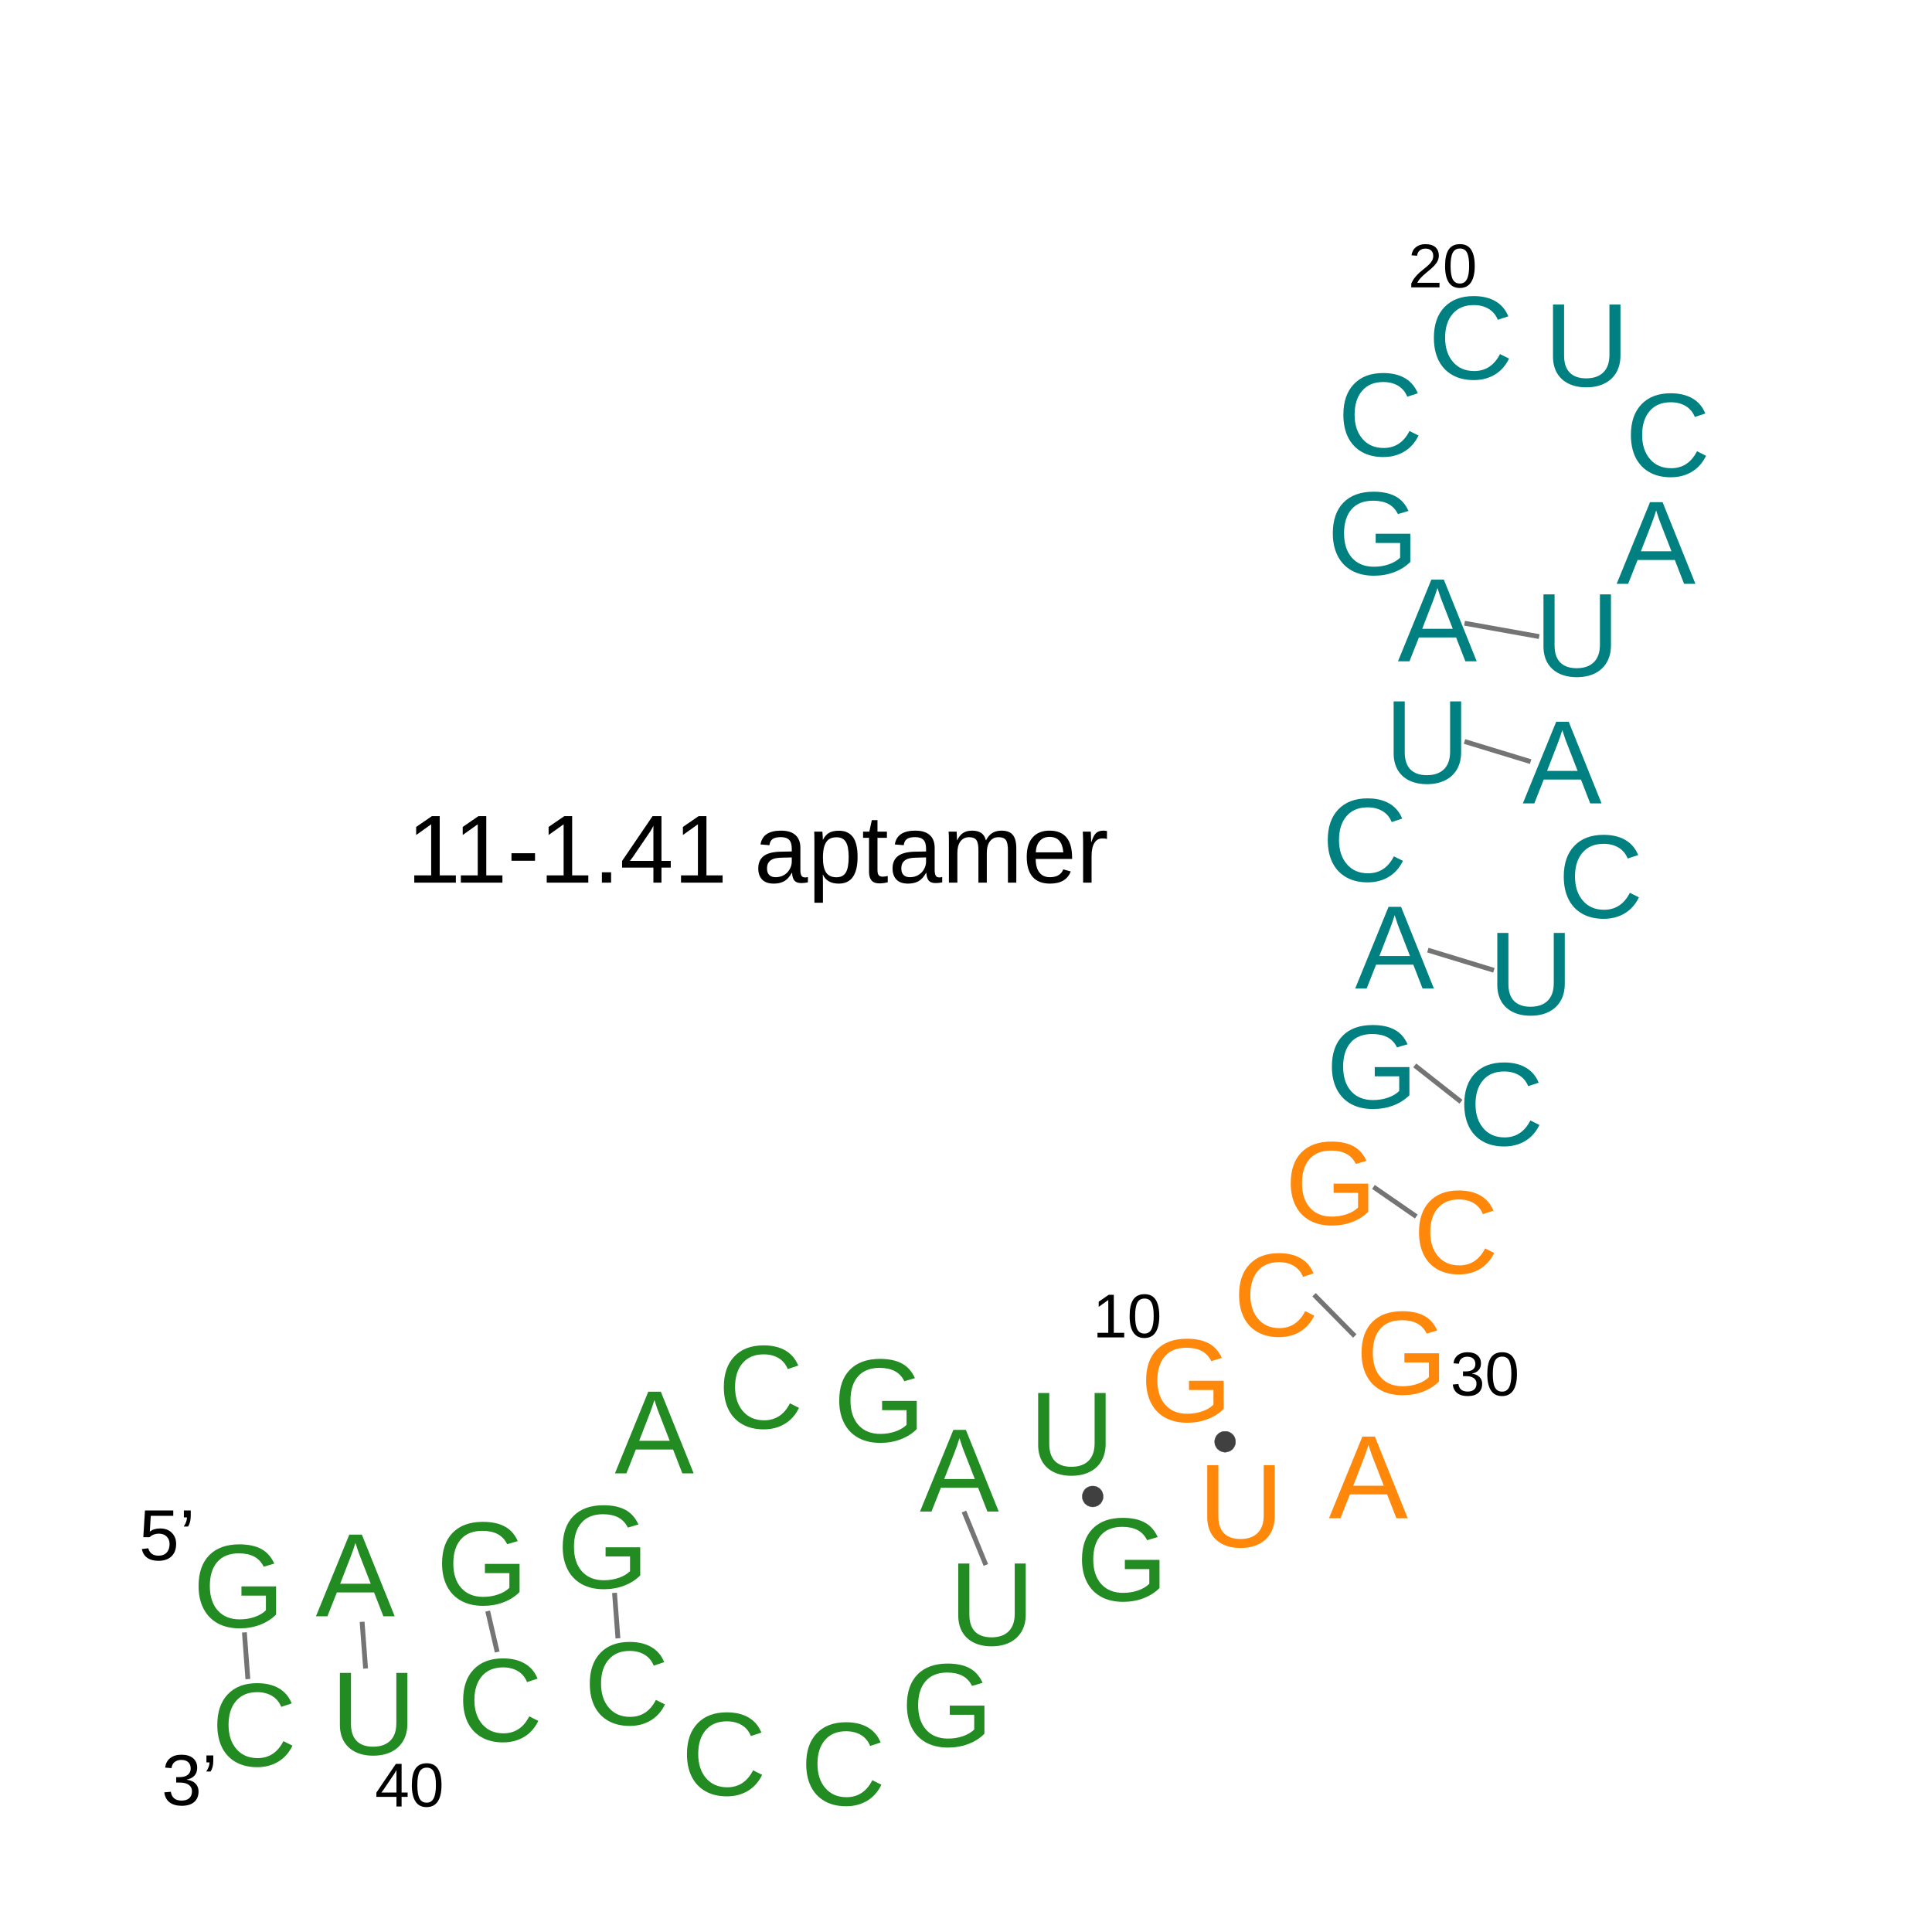
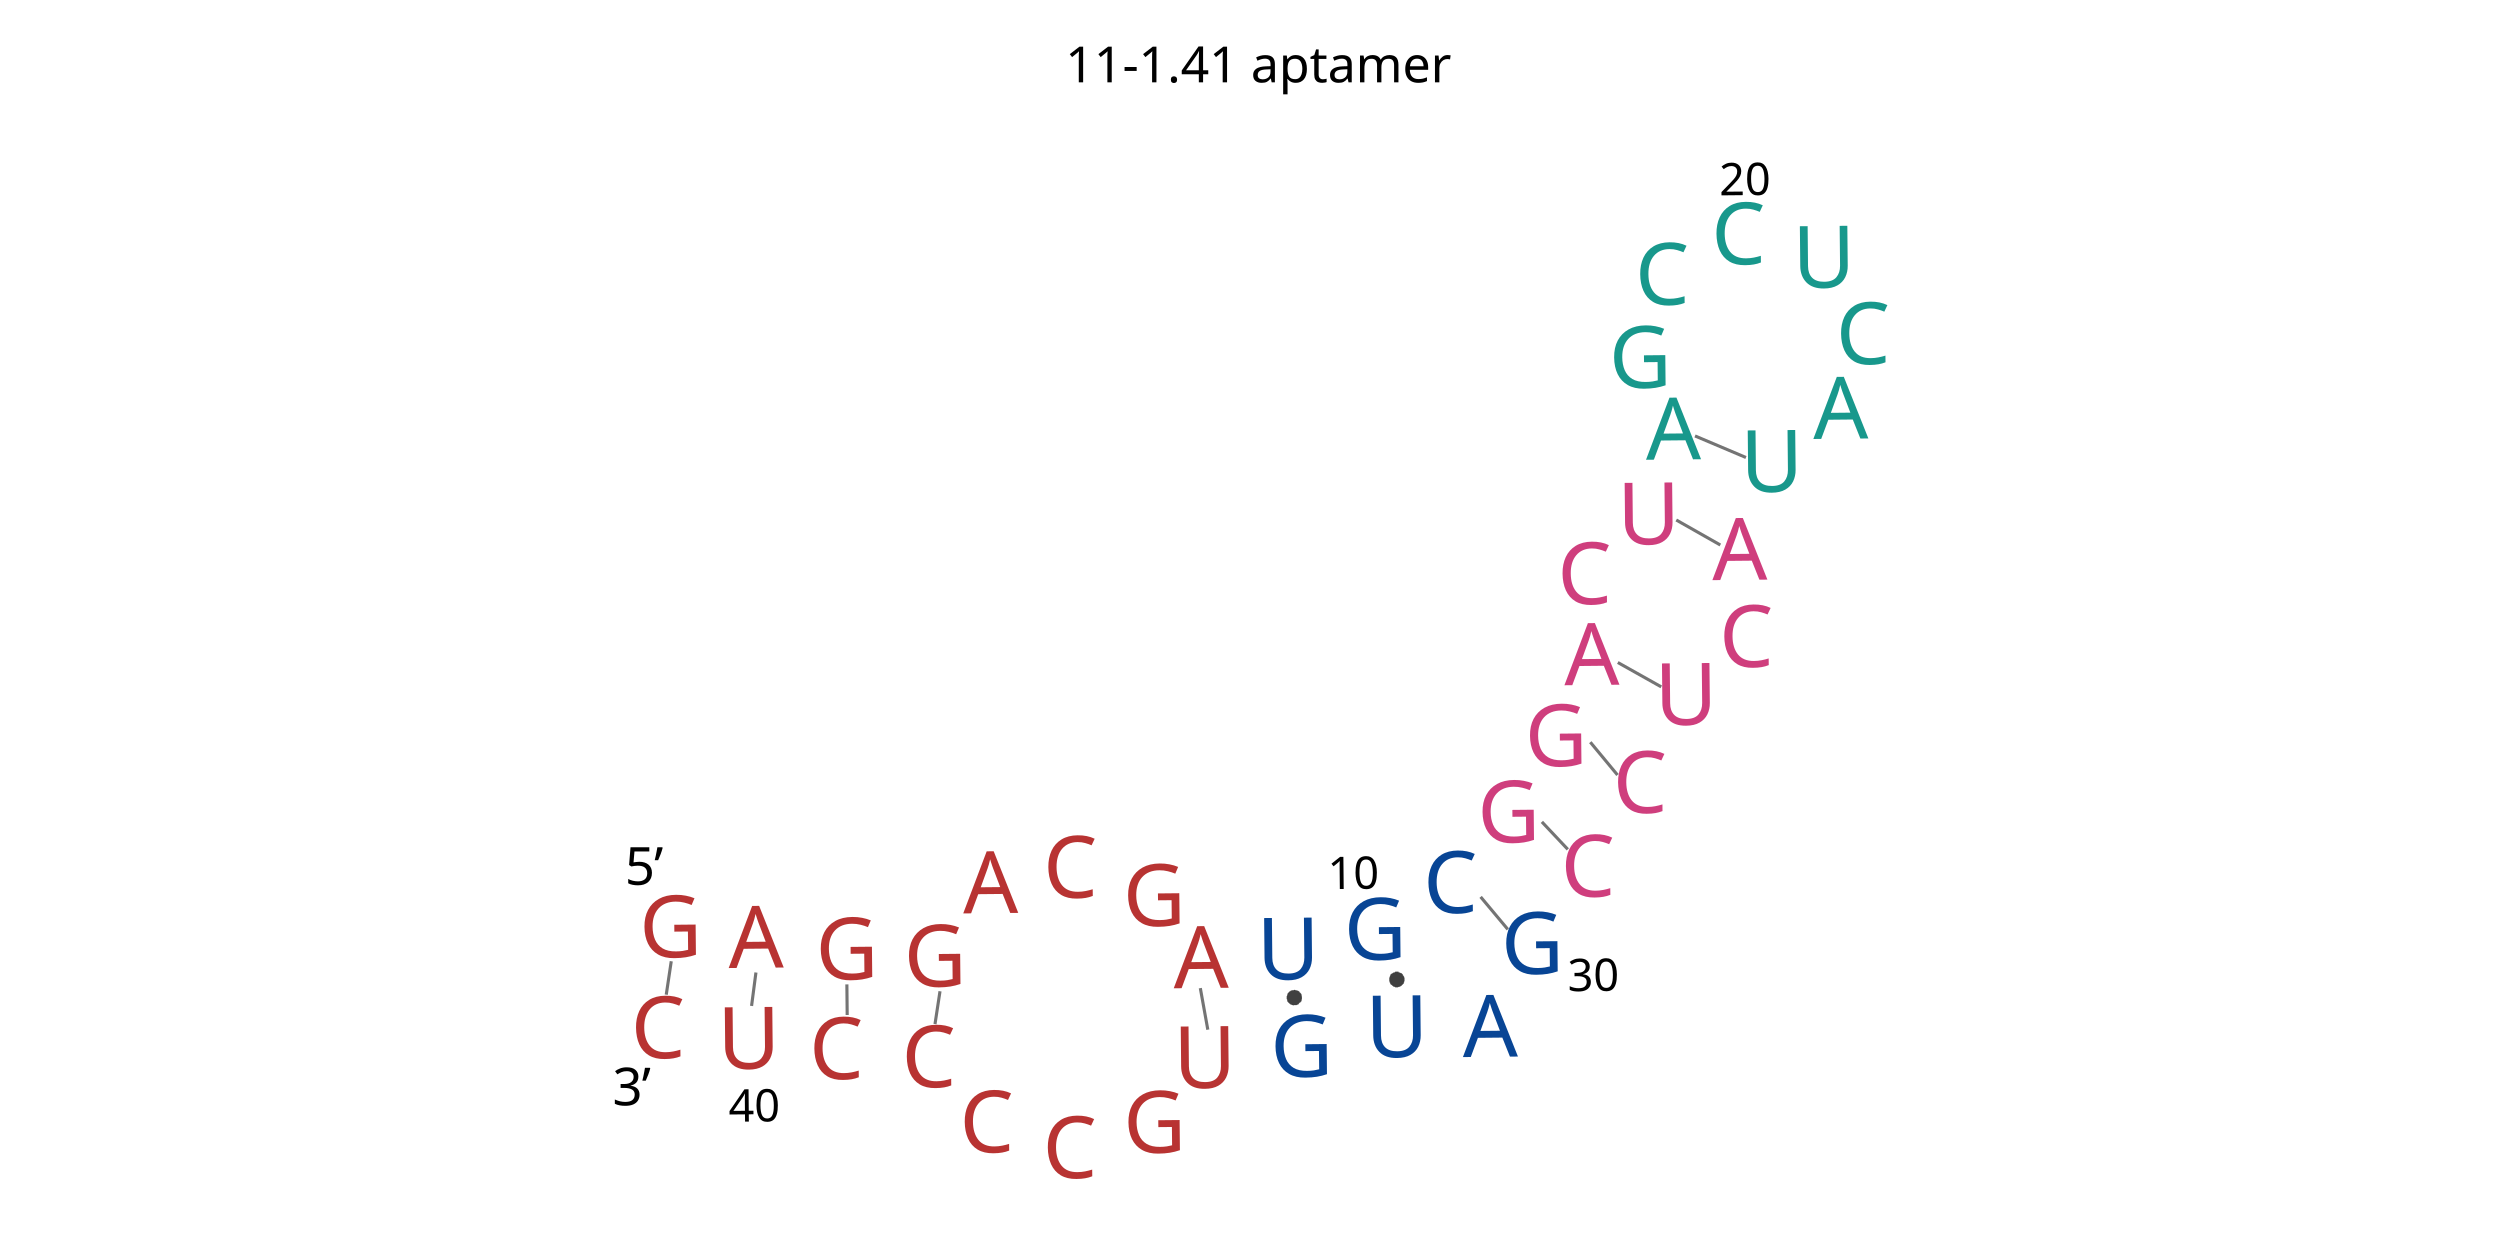
- <svg xmlns="http://www.w3.org/2000/svg" id="图层_1" data-name="图层 1" viewBox="0 0 400 400">
-   <defs>
-     <style>.cls-1,.cls-2,.cls-3,.cls-4,.cls-5,.cls-6,.cls-7{isolation:isolate;}.cls-1,.cls-2,.cls-3,.cls-4,.cls-5,.cls-6{font-size:24.58px;}.cls-1,.cls-2{fill:#228b22;}.cls-1,.cls-11,.cls-13,.cls-2,.cls-3,.cls-4,.cls-5,.cls-6,.cls-7{font-family:ArialMT, Arial;}.cls-2,.cls-5,.cls-6{letter-spacing:-0.06em;}.cls-3,.cls-6{fill:#ff870a;}.cls-4,.cls-5{fill:teal;}.cls-7{font-size:12.83px;}.cls-8{fill:#020202;stroke:#020202;opacity:0.55;}.cls-10,.cls-8{stroke-miterlimit:10;}.cls-9{opacity:0.75;}.cls-10{stroke:#000;stroke-width:0.07px;}.cls-11{font-size:14.96px;}.cls-12{letter-spacing:-0.04em;}.cls-13{font-size:20px;}.cls-14{letter-spacing:-0.07em;}</style>
-   </defs>
-   <text class="cls-1" transform="translate(39.88 336.9)">G</text>
-   <text class="cls-2" transform="translate(65.37 334.63)">A</text>
-   <text class="cls-1" transform="translate(90.29 332.24)">G</text>
-   <text class="cls-1" transform="translate(115.27 328.8)">G</text>
-   <text class="cls-2" transform="translate(127.27 305.04)">A</text>
-   <text class="cls-1" transform="translate(148.61 295.7)">C</text>
-   <text class="cls-1" transform="translate(172.52 298.5)">G</text>
-   <text class="cls-2" transform="translate(190.43 312.95)">A</text>
-   <text class="cls-1" transform="translate(213.05 305.31)">U</text>
-   <text class="cls-3" transform="translate(236.06 294.33)">G</text>
-   <text class="cls-3" transform="translate(255.29 276.61)">C</text>
-   <text class="cls-3" transform="translate(266 253.51)">G</text>
-   <text class="cls-4" transform="translate(274.52 229.38)">G</text>
-   <text class="cls-5" transform="translate(280.53 204.66)">A</text>
-   <text class="cls-4" transform="translate(273.65 182.45)">C</text>
-   <text class="cls-4" transform="translate(286.65 162.12)">U</text>
-   <text class="cls-5" transform="translate(289.39 136.92)">A</text>
-   <text class="cls-4" transform="translate(274.71 118.96)">G</text>
-   <text class="cls-4" transform="translate(276.88 94.39)">C</text>
-   <text class="cls-4" transform="translate(295.62 78.46)">C</text>
-   <text class="cls-4" transform="translate(319.64 79.96)">U</text>
-   <text class="cls-4" transform="translate(336.41 98.58)">C</text>
-   <text class="cls-5" transform="translate(334.67 120.87)">A</text>
-   <text class="cls-4" transform="translate(317.67 139.97)">U</text>
-   <text class="cls-5" transform="translate(315.24 166.34)">A</text>
-   <text class="cls-4" transform="translate(322.51 190)">C</text>
-   <text class="cls-4" transform="translate(308.11 210.06)">U</text>
-   <text class="cls-4" transform="translate(301.91 237.13)">C</text>
-   <text class="cls-3" transform="translate(292.54 263.63)">C</text>
-   <text class="cls-3" transform="translate(280.66 288.63)">G</text>
-   <text class="cls-6" transform="translate(275.11 314.34)">A</text>
-   <text class="cls-3" transform="translate(248.06 320.26)">U</text>
-   <text class="cls-1" transform="translate(222.78 331.41)">G</text>
-   <text class="cls-1" transform="translate(196.51 340.62)">U</text>
-   <text class="cls-1" transform="translate(186.53 361.58)">G</text>
-   <text class="cls-1" transform="translate(165.67 373.73)">C</text>
-   <text class="cls-1" transform="translate(140.98 371.68)">C</text>
-   <text class="cls-1" transform="translate(120.86 357.1)">C</text>
-   <text class="cls-1" transform="translate(94.64 360.51)">C</text>
-   <text class="cls-1" transform="translate(68.48 363.26)">U</text>
-   <text class="cls-1" transform="translate(43.74 365.64)">C</text>
-   <text class="cls-7" transform="translate(226.24 276.9)">10</text>
-   <text class="cls-7" transform="translate(291.55 59.5)">20</text>
-   <text class="cls-7" transform="translate(300.29 288.92)">30</text>
-   <text class="cls-7" transform="translate(77.63 374.02)">40</text>
-   <line class="cls-8" x1="50.6" y1="337.97" x2="51.32" y2="347.64" />
-   <line class="cls-8" x1="100.97" y1="333.56" x2="102.94" y2="342.03" />
-   <line class="cls-8" x1="127.23" y1="329.79" x2="127.94" y2="339.2" />
-   <line class="cls-8" x1="199.58" y1="312.95" x2="204.11" y2="324.01" />
-   <line class="cls-8" x1="272.06" y1="268.06" x2="280.49" y2="276.61" />
-   <line class="cls-8" x1="284.36" y1="245.74" x2="293.23" y2="251.87" />
-   <line class="cls-8" x1="292.91" y1="220.58" x2="302.48" y2="228.11" />
-   <line class="cls-8" x1="295.62" y1="196.71" x2="309.3" y2="200.89" />
-   <line class="cls-8" x1="303.21" y1="153.51" x2="316.9" y2="157.69" />
-   <line class="cls-8" x1="303.21" y1="129.03" x2="318.67" y2="131.8" />
-   <line class="cls-8" x1="74.97" y1="335.78" x2="75.69" y2="345.45" />
-   <g id="ID000021" class="cls-9">
-     <polygon class="cls-10" points="226.24 307.68 226.1 307.68 225.97 307.68 225.84 307.71 225.71 307.74 225.57 307.78 225.44 307.81 225.31 307.88 225.18 307.94 225.07 308.01 224.94 308.07 224.84 308.18 224.74 308.27 224.64 308.37 224.54 308.47 224.48 308.57 224.41 308.67 224.35 308.8 224.28 308.94 224.21 309.04 224.18 309.17 224.15 309.3 224.11 309.43 224.08 309.6 224.08 309.73 224.08 309.87 224.08 310 224.11 310.13 224.11 310.26 224.15 310.4 224.18 310.53 224.25 310.66 224.31 310.79 224.38 310.89 224.44 311.02 224.51 311.13 224.61 311.26 224.71 311.36 224.81 311.42 224.91 311.52 225.01 311.59 225.14 311.69 225.24 311.75 225.37 311.79 225.51 311.85 225.64 311.89 225.77 311.92 225.9 311.95 226.04 311.99 226.17 311.99 226.3 311.99 226.44 311.99 226.57 311.95 226.7 311.92 226.83 311.89 226.97 311.85 227.1 311.79 227.23 311.75 227.36 311.69 227.46 311.59 227.56 311.52 227.69 311.42 227.79 311.36 227.86 311.26 227.96 311.13 228.03 311.02 228.13 310.89 228.16 310.79 228.22 310.66 228.29 310.53 228.32 310.4 228.36 310.26 228.39 310.13 228.39 310 228.39 309.87 228.39 309.73 228.39 309.6 228.36 309.43 228.32 309.3 228.29 309.17 228.26 309.04 228.19 308.94 228.16 308.8 228.09 308.67 227.99 308.57 227.93 308.47 227.83 308.37 227.73 308.27 227.63 308.18 227.53 308.07 227.4 308.01 227.3 307.94 227.16 307.88 227.03 307.81 226.9 307.78 226.77 307.74 226.63 307.71 226.5 307.68 226.37 307.68 226.24 307.68" />
+ <svg xmlns="http://www.w3.org/2000/svg" version="1.1" id="图层_1" x="0px" y="0px" viewBox="0 0 800 400" style="enable-background:new 0 0 800 400;" xml:space="preserve">
+   <style type="text/css">
+ 	.st0{fill:#B83332;}
+ 	.st1{font-family:'ArialMT';}
+ 	.st2{font-size:27.612px;}
+ 	.st3{fill:#084595;}
+ 	.st4{fill:#CF3E7D;}
+ 	.st5{fill:#18988C;}
+ 	.st6{font-size:14.412px;}
+ 	.st7{opacity:0.55;fill:none;stroke:#020202;stroke-miterlimit:10;enable-background:new    ;}
+ 	.st8{opacity:0.75;}
+ 	.st9{stroke:#000000;stroke-width:7.000000e-02;stroke-miterlimit:10;}
+ 	.st10{font-size:16.803px;}
+ 	.st11{font-size:16px;}
+ </style>
+   <text transform="matrix(1 -9.775894e-03 9.775894e-03 1 204.6383 306.4398)" class="st0 st1 st2">G</text>
+   <text transform="matrix(1 -9.775894e-03 9.775894e-03 1 233.181 309.7742)" class="st0 st1 st2">A</text>
+   <text transform="matrix(1 -9.775894e-03 9.775894e-03 1 261.0569 313.5263)" class="st0 st1 st2">G</text>
+   <text transform="matrix(1 -9.775894e-03 9.775894e-03 1 289.2875 315.7963)" class="st0 st1 st2">G</text>
+   <text transform="matrix(1 -9.775894e-03 9.775894e-03 1 308.2325 292.2965)" class="st0 st1 st2">A</text>
+   <text transform="matrix(1 -9.775894e-03 9.775894e-03 1 333.881 287.3854)" class="st0 st1 st2">C</text>
+   <text transform="matrix(1 -9.775894e-03 9.775894e-03 1 359.41 296.4146)" class="st0 st1 st2">G</text>
+   <text transform="matrix(1 -9.775894e-03 9.775894e-03 1 375.5939 316.2534)" class="st0 st1 st2">A</text>
+   <text transform="matrix(1 -9.775894e-03 9.775894e-03 1 402.2345 313.5172)" class="st3 st1 st2">U</text>
+   <text transform="matrix(1 -9.775894e-03 9.775894e-03 1 430.1107 307.2141)" class="st3 st1 st2">G</text>
+   <text transform="matrix(1 -9.775894e-03 9.775894e-03 1 455.5077 292.2581)" class="st3 st1 st2">C</text>
+   <text transform="matrix(1 -9.775894e-03 9.775894e-03 1 472.824 269.6864)" class="st4 st1 st2">G</text>
+   <text transform="matrix(1 -9.775894e-03 9.775894e-03 1 488.009 245.2829)" class="st4 st1 st2">G</text>
+   <text transform="matrix(1 -9.775894e-03 9.775894e-03 1 500.6158 219.2805)" class="st4 st1 st2">A</text>
+   <text transform="matrix(1 -9.775894e-03 9.775894e-03 1 498.4264 193.4256)" class="st4 st1 st2">C</text>
+   <text transform="matrix(1 -9.775894e-03 9.775894e-03 1 517.6033 174.2724)" class="st4 st1 st2">U</text>
+   <text transform="matrix(1 -9.775894e-03 9.775894e-03 1 526.7232 147.1263)" class="st5 st1 st2">A</text>
+   <text transform="matrix(1 -9.775894e-03 9.775894e-03 1 514.9323 124.219)" class="st5 st1 st2">G</text>
+   <text transform="matrix(1 -9.775894e-03 9.775894e-03 1 523.2742 97.622)" class="st5 st1 st2">C</text>
+   <text transform="matrix(1 -9.775894e-03 9.775894e-03 1 547.6831 84.6835)" class="st5 st1 st2">C</text>
+   <text transform="matrix(1 -9.775894e-03 9.775894e-03 1 573.6664 92.1398)" class="st5 st1 st2">U</text>
+   <text transform="matrix(1 -9.775894e-03 9.775894e-03 1 587.5538 116.621)" class="st5 st1 st2">C</text>
+   <text transform="matrix(1 -9.775894e-03 9.775894e-03 1 580.2701 140.4775)" class="st5 st1 st2">A</text>
+   <text transform="matrix(1 -9.775894e-03 9.775894e-03 1 556.985 157.4852)" class="st5 st1 st2">U</text>
+   <text transform="matrix(1 -9.775894e-03 9.775894e-03 1 547.9582 185.6481)" class="st4 st1 st2">A</text>
+   <text transform="matrix(1 -9.775894e-03 9.775894e-03 1 550.1898 213.528)" class="st4 st1 st2">C</text>
+   <text transform="matrix(1 -9.775894e-03 9.775894e-03 1 529.5417 232.0461)" class="st4 st1 st2">U</text>
+   <text transform="matrix(1 -9.775894e-03 9.775894e-03 1 516.1927 260.2366)" class="st4 st1 st2">C</text>
+   <text transform="matrix(1 -9.775894e-03 9.775894e-03 1 499.5046 287.0348)" class="st4 st1 st2">C</text>
+   <text transform="matrix(1 -9.775894e-03 9.775894e-03 1 480.4065 311.7539)" class="st3 st1 st2">G</text>
+   <text transform="matrix(1 -9.775894e-03 9.775894e-03 1 468.1339 338.2658)" class="st3 st1 st2">A</text>
+   <text transform="matrix(1 -9.775894e-03 9.775894e-03 1 437.0164 338.3845)" class="st3 st1 st2">U</text>
+   <text transform="matrix(1 -9.775894e-03 9.775894e-03 1 406.5724 344.6707)" class="st3 st1 st2">G</text>
+   <text transform="matrix(1 -9.775894e-03 9.775894e-03 1 375.5493 348.2436)" class="st0 st1 st2">U</text>
+   <text transform="matrix(1 -9.775894e-03 9.775894e-03 1 359.514 368.9902)" class="st0 st1 st2">G</text>
+   <text transform="matrix(1 -9.775894e-03 9.775894e-03 1 333.7141 377.0983)" class="st0 st1 st2">C</text>
+   <text transform="matrix(1 -9.775894e-03 9.775894e-03 1 307.1285 368.8744)" class="st0 st1 st2">C</text>
+   <text transform="matrix(1 -9.775894e-03 9.775894e-03 1 288.5888 348.0156)" class="st0 st1 st2">C</text>
+   <text transform="matrix(1 -9.775894e-03 9.775894e-03 1 259.0052 345.4111)" class="st0 st1 st2">C</text>
+   <text transform="matrix(1 -9.775894e-03 9.775894e-03 1 229.6482 342.0984)" class="st0 st1 st2">U</text>
+   <text transform="matrix(1 -9.775894e-03 9.775894e-03 1 201.9371 338.7226)" class="st0 st1 st2">C</text>
+   <text transform="matrix(1 -9.775895e-03 9.775895e-03 1 424.872 284.5221)" class="st1 st6">10</text>
+   <text transform="matrix(1 -9.775895e-03 9.775895e-03 1 550.1892 62.5232)" class="st1 st6">20</text>
+   <text transform="matrix(1 -9.775895e-03 9.775895e-03 1 501.6794 317.1859)" class="st1 st6">30</text>
+   <text transform="matrix(1 -9.775895e-03 9.775895e-03 1 233.1815 358.9738)" class="st1 st6">40</text>
+   <line class="st7" x1="214.8" y1="307.6" x2="213.2" y2="318.3" />
+   <line class="st7" x1="271" y1="315" x2="271.1" y2="324.8" />
+   <line class="st7" x1="300.8" y1="317.2" x2="299.2" y2="327.7" />
+   <line class="st7" x1="384.1" y1="316.2" x2="386.5" y2="329.5" />
+   <line class="st7" x1="473.8" y1="287" x2="482.5" y2="297.4" />
+   <line class="st7" x1="493.4" y1="263" x2="501.7" y2="271.8" />
+   <line class="st7" x1="508.9" y1="237.5" x2="517.6" y2="248" />
+   <line class="st7" x1="517.7" y1="212" x2="531.6" y2="219.8" />
+   <line class="st7" x1="536.4" y1="166.4" x2="550.5" y2="174.4" />
+   <line class="st7" x1="542.4" y1="139.5" x2="558.7" y2="146.4" />
+   <line class="st7" x1="241.9" y1="311.2" x2="240.5" y2="321.9" />
+   <g id="ID000021" class="st8">
+     <polygon class="st9" points="414.7,316.9 414.6,316.9 414.4,316.8 414.2,316.8 414.1,316.8 413.9,316.9 413.8,316.9 413.7,316.9    413.5,316.9 413.3,317 413.2,317 413,317.1 412.9,317.2 412.8,317.2 412.7,317.3 412.6,317.4 412.4,317.6 412.3,317.7 412.2,317.8    412.1,317.9 412.1,318 412,318.1 412,318.3 411.9,318.5 411.9,318.6 411.8,318.8 411.8,318.9 411.8,319 411.8,319.2 411.8,319.4    411.8,319.5 411.8,319.7 411.9,319.8 411.9,319.9 411.9,320.1 412,320.3 412,320.4 412.1,320.6 412.2,320.6 412.3,320.8    412.4,320.9 412.6,321 412.7,321.2 412.8,321.2 412.9,321.3 413,321.4 413.1,321.4 413.3,321.5 413.5,321.6 413.6,321.6    413.7,321.6 413.9,321.7 414,321.6 414.1,321.6 414.4,321.6 414.5,321.6 414.7,321.6 414.8,321.6 414.9,321.6 415.1,321.5    415.3,321.4 415.4,321.4 415.5,321.3 415.6,321.2 415.7,321 415.8,320.9 416,320.8 416,320.8 416.2,320.6 416.3,320.5 416.4,320.4    416.4,320.3 416.5,320.1 416.5,319.9 416.5,319.8 416.6,319.7 416.6,319.5 416.6,319.4 416.6,319.1 416.6,319 416.6,318.9    416.5,318.8 416.5,318.6 416.5,318.5 416.4,318.2 416.4,318.1 416.3,318 416.2,317.9 416.2,317.8 416,317.7 415.9,317.6    415.8,317.4 415.7,317.3 415.6,317.2 415.4,317.1 415.3,317.1 415.1,317 415,317 414.8,316.9  " />
  </g>
-   <g id="ID000021-2" data-name="ID000021" class="cls-9">
-     <polygon class="cls-10" points="253.64 296.35 253.51 296.35 253.38 296.35 253.24 296.38 253.11 296.41 252.98 296.45 252.85 296.48 252.71 296.55 252.58 296.61 252.48 296.68 252.35 296.75 252.25 296.85 252.15 296.94 252.05 297.04 251.95 297.14 251.88 297.24 251.82 297.34 251.75 297.48 251.69 297.61 251.62 297.71 251.59 297.84 251.55 297.97 251.52 298.11 251.49 298.27 251.49 298.4 251.49 298.54 251.49 298.67 251.52 298.8 251.52 298.93 251.55 299.07 251.59 299.2 251.65 299.33 251.72 299.46 251.78 299.56 251.85 299.7 251.92 299.8 252.02 299.93 252.12 300.03 252.22 300.09 252.31 300.19 252.41 300.26 252.55 300.36 252.65 300.43 252.78 300.46 252.91 300.52 253.04 300.56 253.18 300.59 253.31 300.62 253.44 300.66 253.57 300.66 253.71 300.66 253.84 300.66 253.97 300.62 254.1 300.59 254.24 300.56 254.37 300.52 254.5 300.46 254.64 300.43 254.77 300.36 254.87 300.26 254.97 300.19 255.1 300.09 255.2 300.03 255.27 299.93 255.37 299.8 255.43 299.7 255.53 299.56 255.56 299.46 255.63 299.33 255.7 299.2 255.73 299.07 255.76 298.93 255.8 298.8 255.8 298.67 255.8 298.54 255.8 298.4 255.8 298.27 255.76 298.11 255.73 297.97 255.7 297.84 255.66 297.71 255.6 297.61 255.56 297.48 255.5 297.34 255.4 297.24 255.33 297.14 255.23 297.04 255.13 296.94 255.03 296.85 254.93 296.75 254.8 296.68 254.7 296.61 254.57 296.55 254.44 296.48 254.3 296.45 254.17 296.41 254.04 296.38 253.91 296.35 253.77 296.35 253.64 296.35" />
+   <g id="ID000021-2" class="st8">
+     <polygon class="st9" points="447.5,311 447.4,311 447.3,311 447,311 446.9,311 446.7,311 446.6,311 446.5,311 446.3,311.2    446.1,311.2 446,311.3 445.8,311.3 445.7,311.4 445.6,311.5 445.5,311.5 445.4,311.6 445.2,311.7 445.1,311.8 445,311.9    444.9,312.1 444.9,312.3 444.8,312.4 444.8,312.5 444.7,312.7 444.7,312.8 444.6,313 444.6,313.1 444.6,313.3 444.6,313.4    444.6,313.5 444.6,313.7 444.6,313.9 444.7,314.1 444.7,314.2 444.7,314.3 444.8,314.4 444.9,314.6 444.9,314.8 445,314.9    445.1,315 445.2,315.1 445.4,315.2 445.5,315.3 445.6,315.4 445.7,315.5 445.8,315.5 445.9,315.7 446.1,315.7 446.3,315.8    446.4,315.8 446.5,315.9 446.7,315.9 446.8,315.9 446.9,315.9 447.1,315.9 447.3,315.9 447.5,315.8 447.6,315.8 447.7,315.8    447.9,315.7 448,315.7 448.2,315.5 448.3,315.5 448.4,315.4 448.6,315.3 448.6,315.2 448.8,315.1 448.8,315 448.9,314.9    449.1,314.8 449.2,314.5 449.2,314.4 449.3,314.3 449.3,314.2 449.3,314 449.4,313.9 449.4,313.7 449.4,313.5 449.4,313.4    449.4,313.2 449.4,313.1 449.4,313 449.3,312.8 449.3,312.6 449.2,312.5 449.2,312.4 449.1,312.3 448.9,312.1 448.9,311.9    448.8,311.8 448.7,311.7 448.6,311.6 448.5,311.5 448.4,311.4 448.2,311.4 448,311.3 447.9,311.3 447.8,311.2 447.6,311.2  " />
  </g>
-   <text class="cls-11" transform="translate(28.78 323.01)">5<tspan class="cls-12" x="8.32" y="0">’</tspan>
-   </text>
-   <text class="cls-11" transform="translate(33.45 373.73)">3<tspan class="cls-12" x="8.32" y="0">’</tspan>
-   </text>
-   <text class="cls-13" transform="translate(84.24 182.74)">
-     <tspan class="cls-14">1</tspan>
-     <tspan x="9.64" y="0">1-1.41 aptamer</tspan>
-   </text>
+   <text transform="matrix(1 0 0 1 199.9668 283.1299)" class="st1 st10">5</text>
+   <text transform="matrix(1 0 0 1 209.3115 283.1299)" class="st1 st10">’</text>
+   <text transform="matrix(1 0 0 1 196 353.6953)" class="st1 st10">3</text>
+   <text transform="matrix(1 0 0 1 205.3447 353.6953)" class="st1 st10">’</text>
+   <text transform="matrix(1 0 0 1 340.9149 26.3525)" class="st1 st11">11-1.41 aptamer</text>
</svg>
